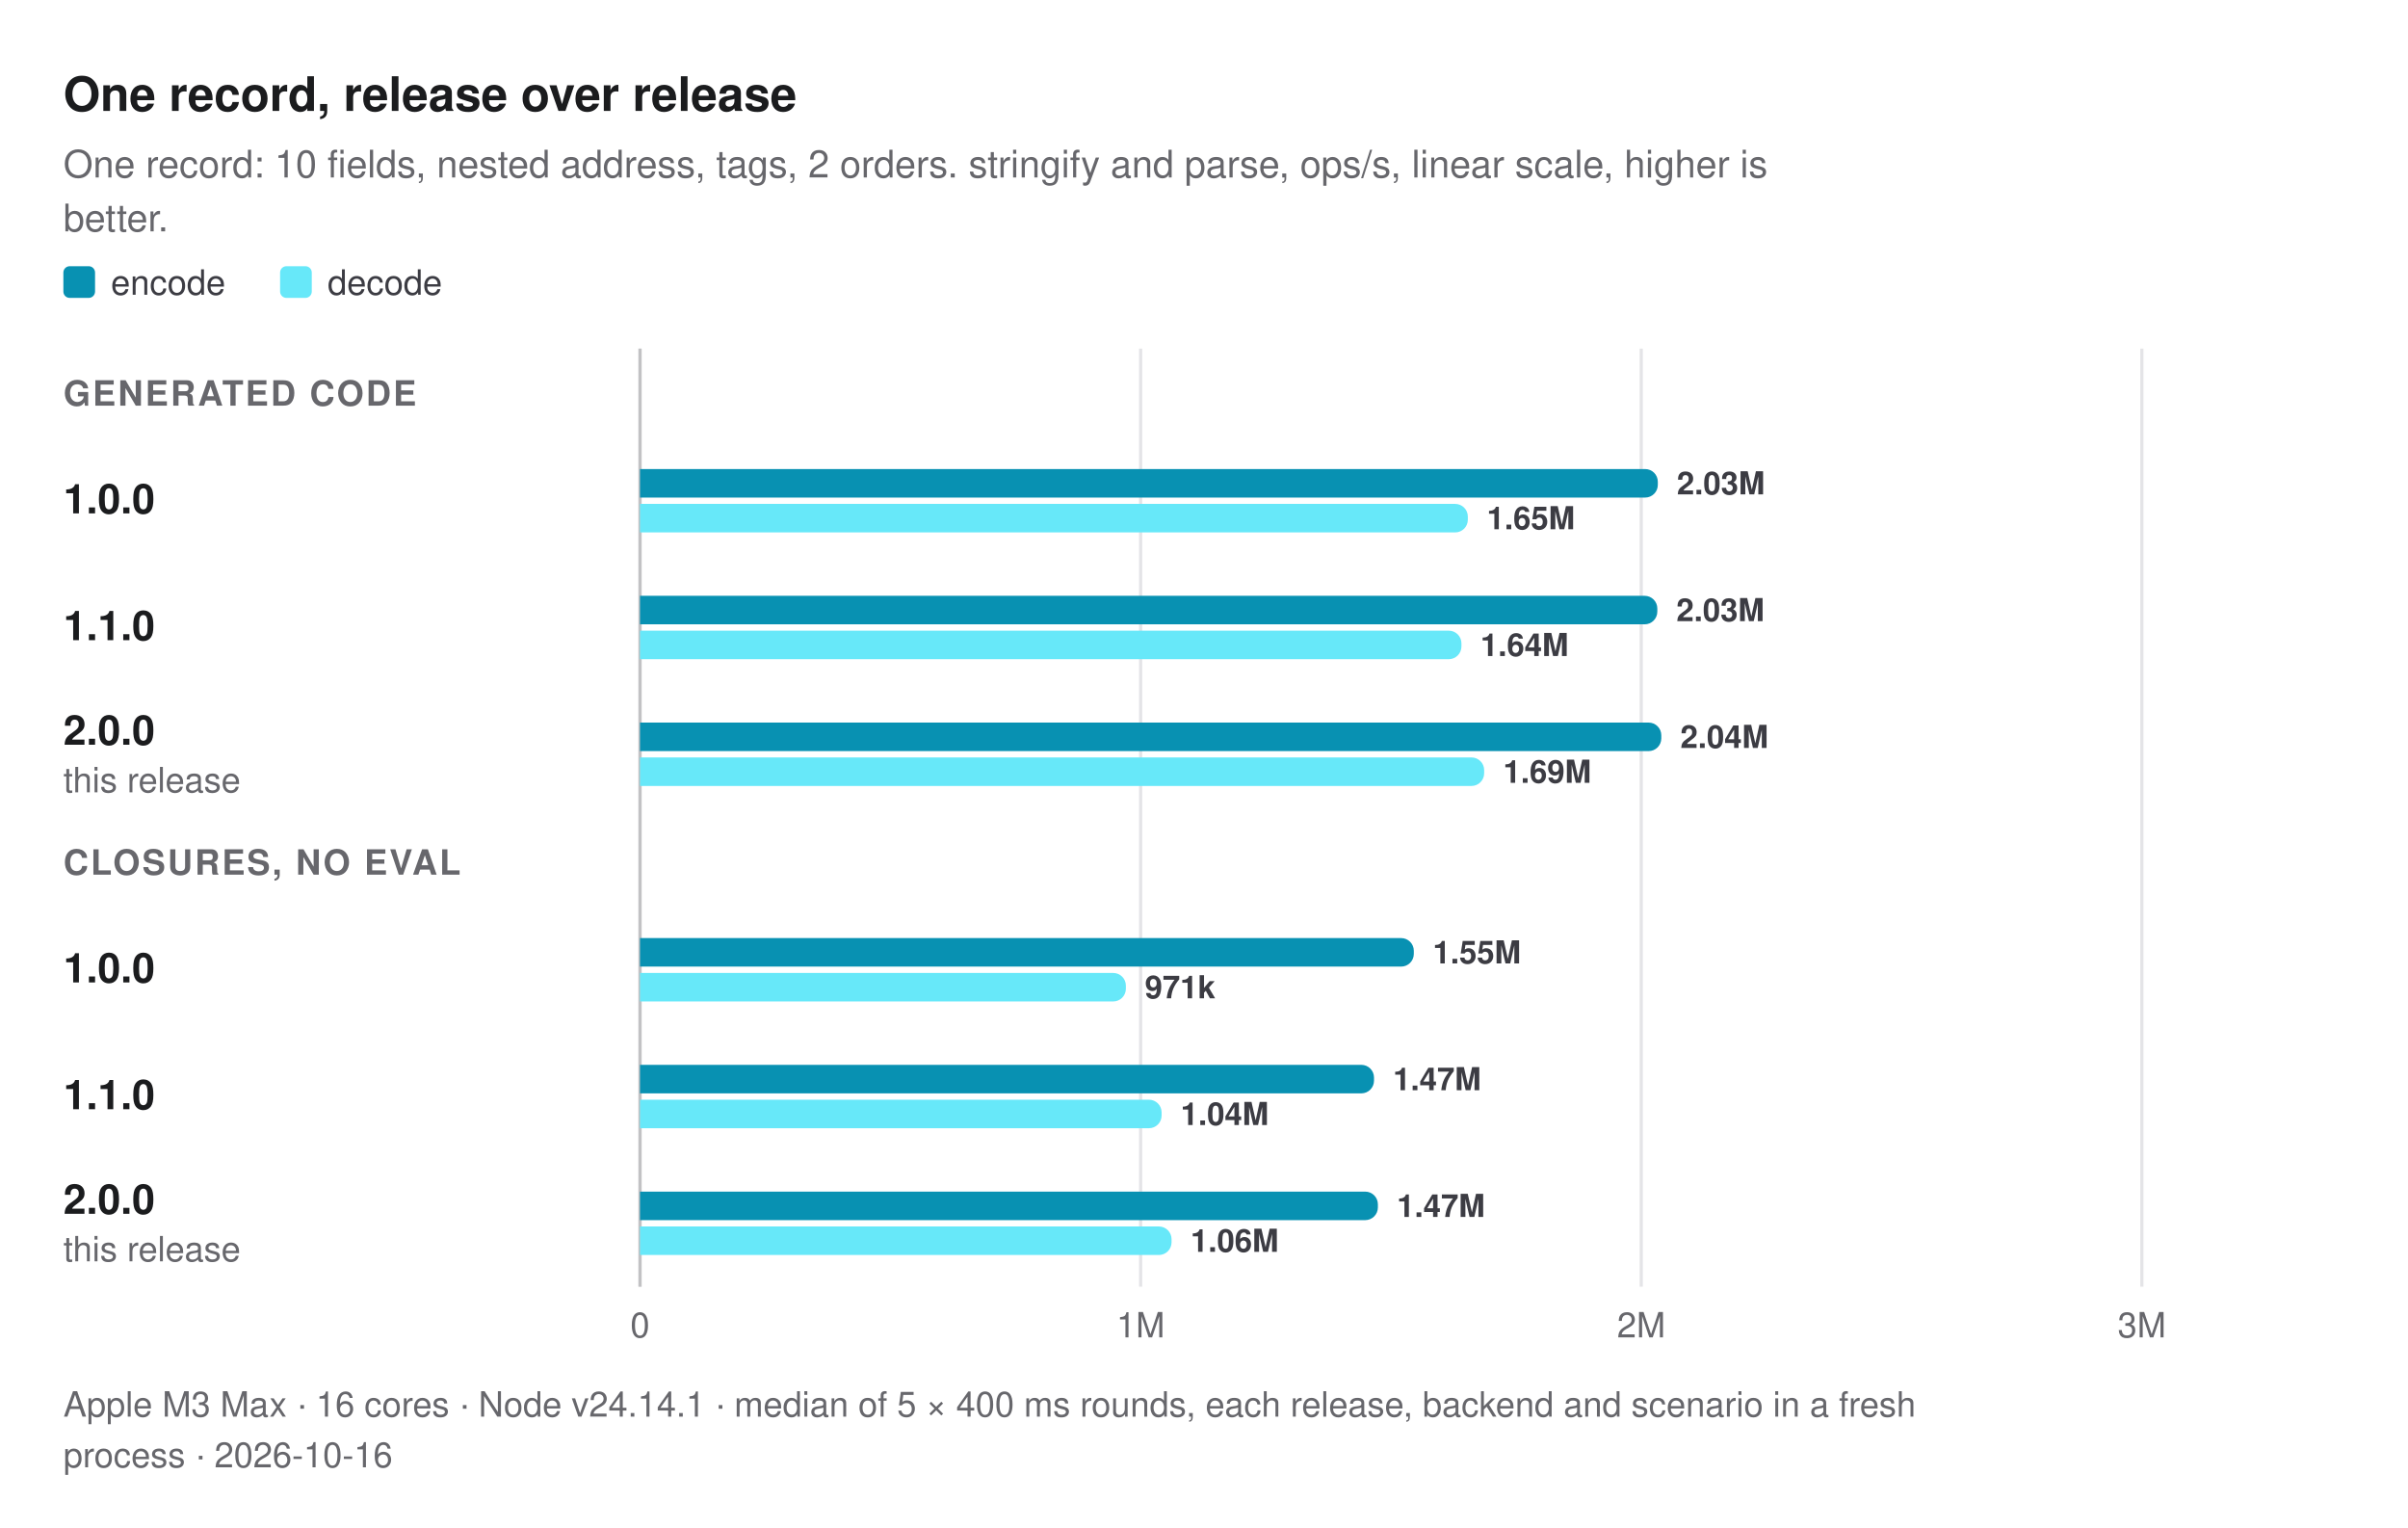
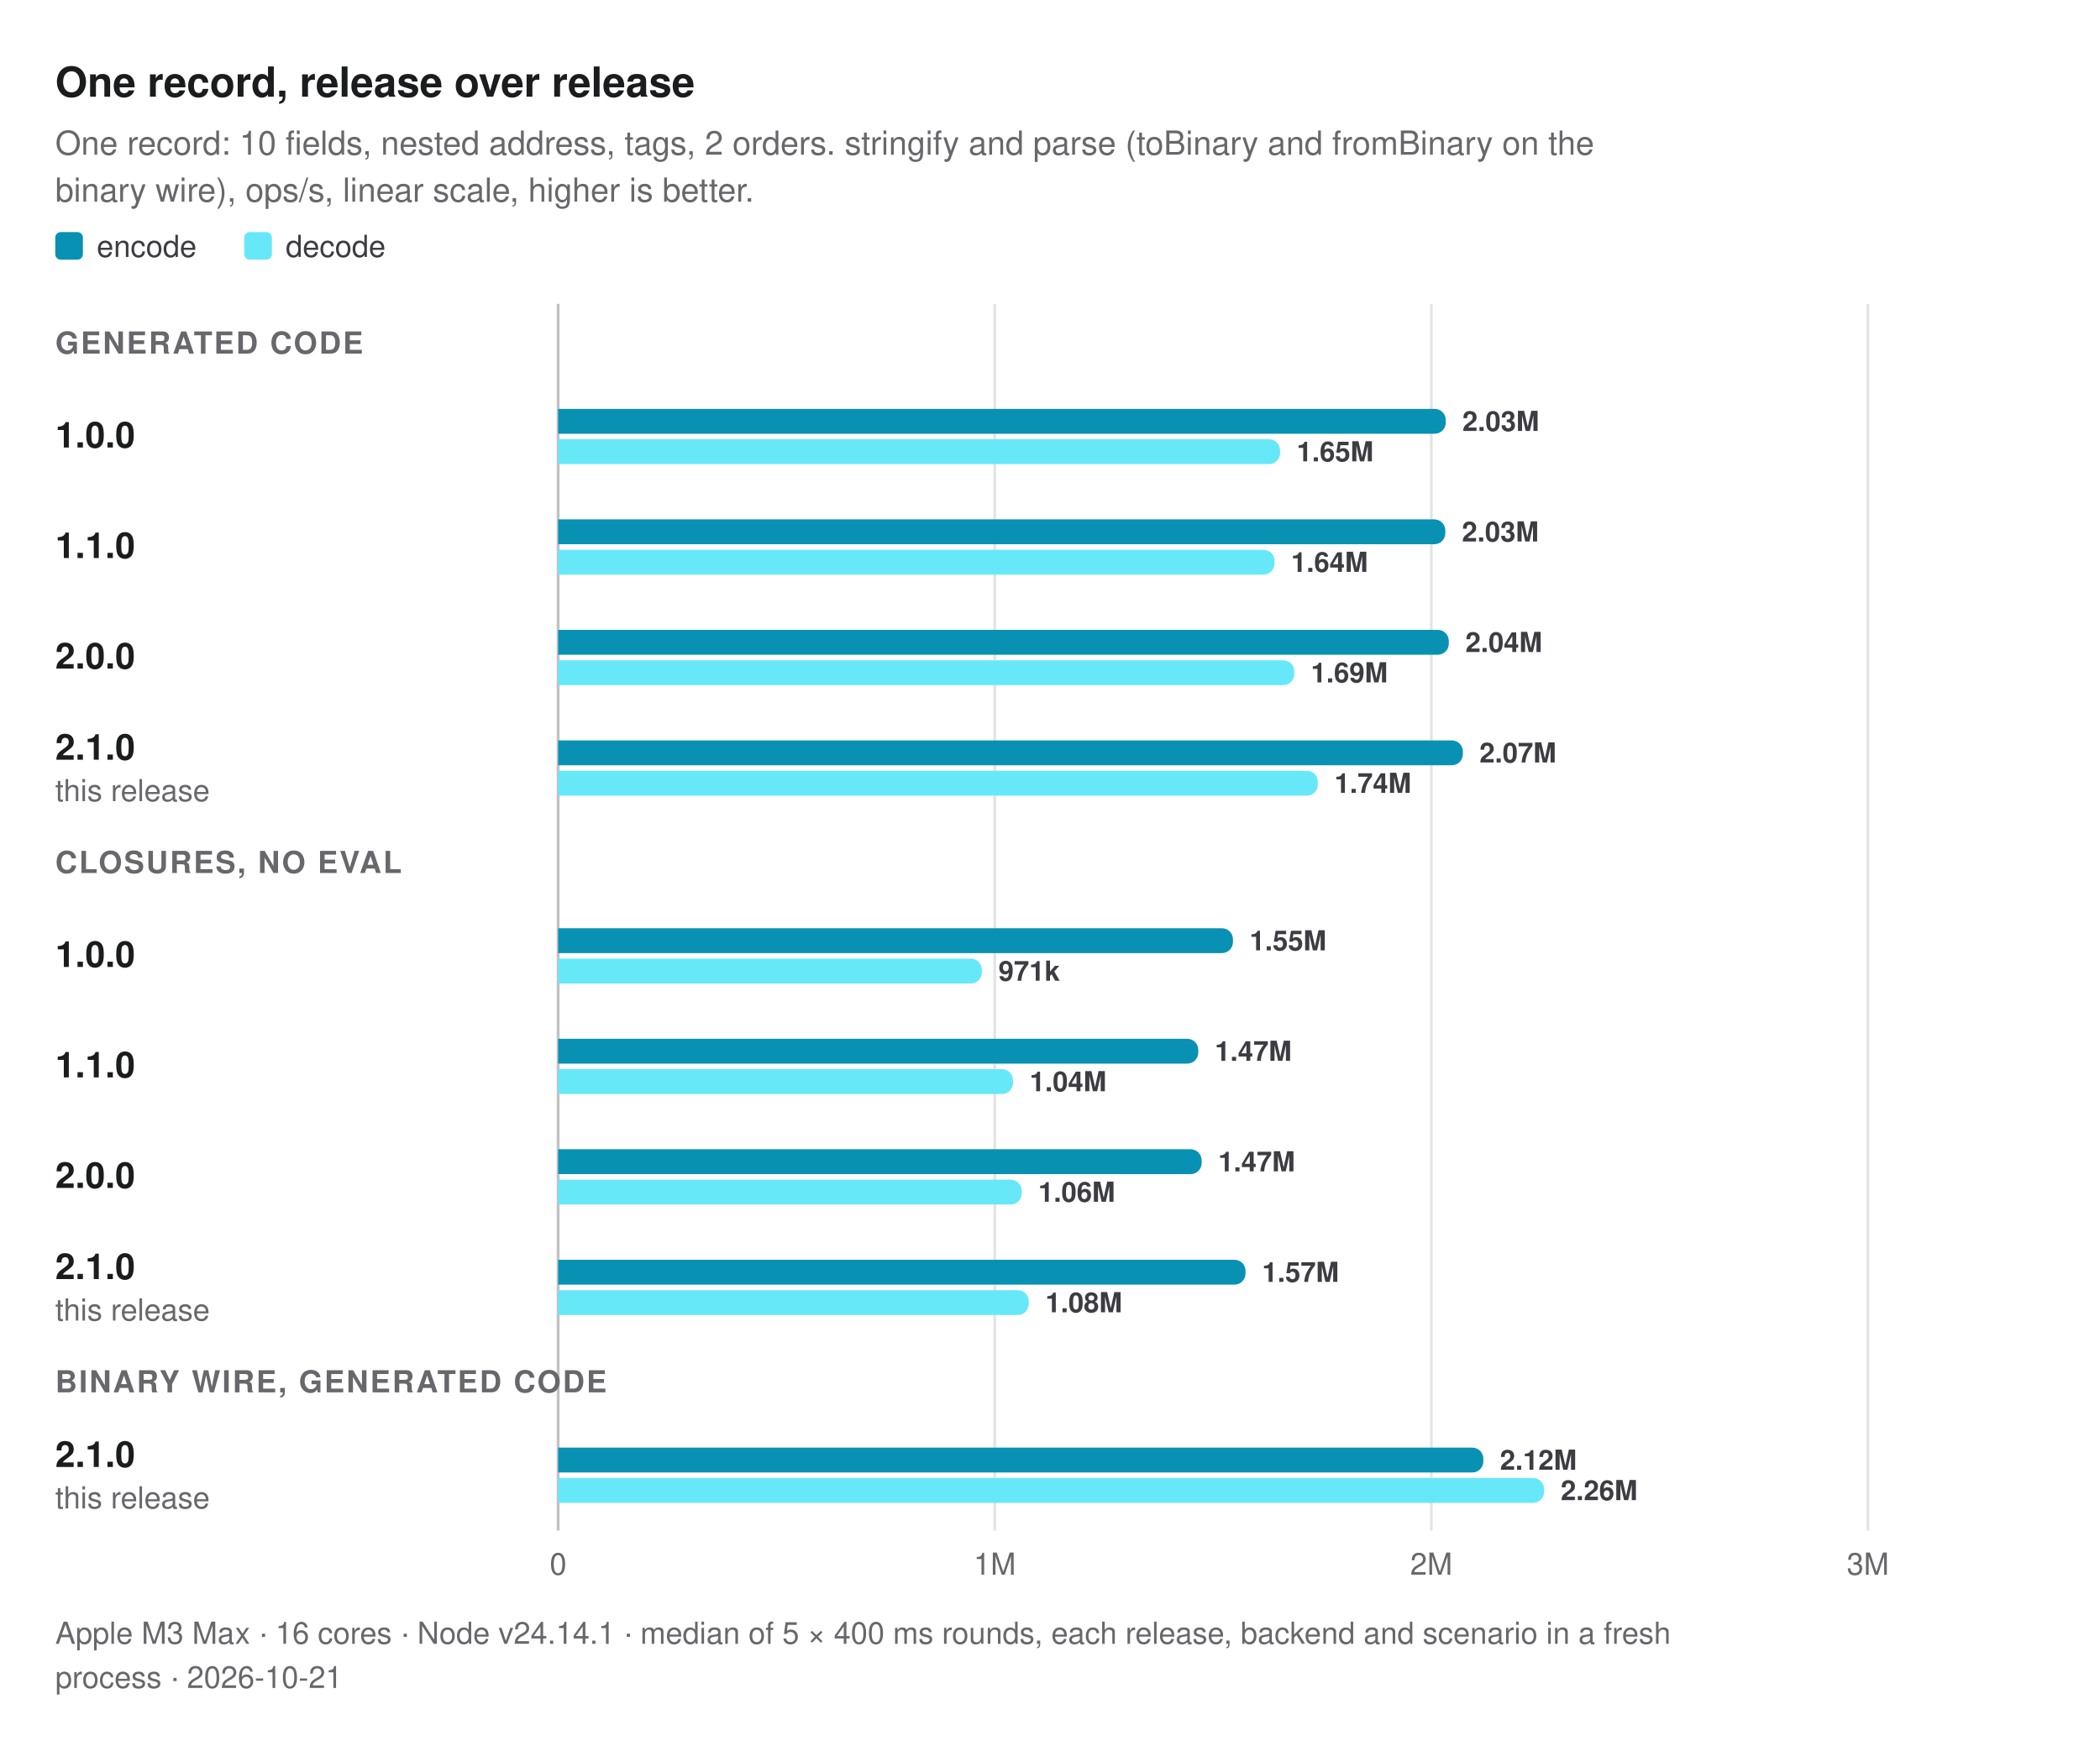
- <svg xmlns="http://www.w3.org/2000/svg" width="760" height="482" viewBox="0 0 760 482" role="img" aria-label="One record, release over release. One record: 10 fields, nested address, tags, 2 orders. stringify and parse, ops/s, linear scale, higher is better.">
+ <svg xmlns="http://www.w3.org/2000/svg" width="760" height="630" viewBox="0 0 760 630" role="img" aria-label="One record, release over release. One record: 10 fields, nested address, tags, 2 orders. stringify and parse (toBinary and fromBinary on the binary wire), ops/s, linear scale, higher is better.">
  <style>
  text { font-family: -apple-system, BlinkMacSystemFont, "Segoe UI", Helvetica, Arial, sans-serif; }
  .title { font-size: 15px; font-weight: 700; fill: #1b1c1e; }
  .subtitle, .caption { font-size: 12px; fill: #67676c; }
  .caption { font-size: 11px; }
  .group { font-size: 11px; font-weight: 600; letter-spacing: 0.06em; fill: #67676c; }
  .label { font-size: 13px; font-weight: 600; fill: #1b1c1e; }
  .label.primary, .label.secondary { font-weight: 700; }
  .sublabel { font-size: 11px; fill: #67676c; }
  .value { font-size: 12px; font-weight: 600; fill: #3c3c43; font-variant-numeric: tabular-nums; }
  .value.small { font-size: 10px; }
  .legend { font-size: 11px; fill: #3c3c43; }
  .tick { font-size: 11px; fill: #67676c; font-variant-numeric: tabular-nums; }
  .grid { stroke: #e4e4e7; stroke-width: 1; }
  .axis { stroke: #c2c2c4; stroke-width: 1; }
  .ref { stroke: #67676c; stroke-width: 1; stroke-dasharray: 3 3; }
  .bar { fill: #c9cad1; }
  .bar.primary { fill: #0891b2; }
  .bar.secondary { fill: #67e8f9; }
  @media (prefers-color-scheme: dark) {
    .title, .label { fill: #dfdfd6; }
    .subtitle, .caption, .group, .sublabel, .tick { fill: #98989f; }
    .value, .legend { fill: #c2c2c4; }
    .grid { stroke: #2e2e32; }
    .axis { stroke: #48484c; }
    .ref { stroke: #98989f; }
    .bar { fill: #4a4b53; }
    .bar.primary { fill: #22d3ee; }
    .bar.secondary { fill: #0e7490; }
  }
</style>
  <text class="title" x="20" y="35">One record, release over release</text>
-   <text class="subtitle" x="20" y="56">One record: 10 fields, nested address, tags, 2 orders. stringify and parse, ops/s, linear scale, higher is</text>
-   <text class="subtitle" x="20" y="73">better.</text>
+   <text class="subtitle" x="20" y="56">One record: 10 fields, nested address, tags, 2 orders. stringify and parse (toBinary and fromBinary on the</text>
+   <text class="subtitle" x="20" y="73">binary wire), ops/s, linear scale, higher is better.</text>
  <rect class="bar primary" x="20" y="84" width="10" height="10" rx="2" />
  <text class="legend" x="35" y="93">encode</text>
  <rect class="bar secondary" x="88.4" y="84" width="10" height="10" rx="2" />
  <text class="legend" x="103.4" y="93">decode</text>
-   <line class="grid" x1="202" y1="110" x2="202" y2="406" />
-   <text class="tick" x="202" y="422" text-anchor="middle">0</text>
-   <line class="grid" x1="360" y1="110" x2="360" y2="406" />
-   <text class="tick" x="360" y="422" text-anchor="middle">1M</text>
-   <line class="grid" x1="518" y1="110" x2="518" y2="406" />
-   <text class="tick" x="518" y="422" text-anchor="middle">2M</text>
-   <line class="grid" x1="676" y1="110" x2="676" y2="406" />
-   <text class="tick" x="676" y="422" text-anchor="middle">3M</text>
-   <line class="axis" x1="202" y1="110" x2="202" y2="406" />
+   <line class="grid" x1="202" y1="110" x2="202" y2="554" />
+   <text class="tick" x="202" y="570" text-anchor="middle">0</text>
+   <line class="grid" x1="360" y1="110" x2="360" y2="554" />
+   <text class="tick" x="360" y="570" text-anchor="middle">1M</text>
+   <line class="grid" x1="518" y1="110" x2="518" y2="554" />
+   <text class="tick" x="518" y="570" text-anchor="middle">2M</text>
+   <line class="grid" x1="676" y1="110" x2="676" y2="554" />
+   <text class="tick" x="676" y="570" text-anchor="middle">3M</text>
+   <line class="axis" x1="202" y1="110" x2="202" y2="554" />
  <text class="group" x="20" y="128">GENERATED CODE</text>
  <g>
    <text class="label" x="20" y="162">1.0.0</text>
    <path class="bar primary" d="M202,148H519.231A4,4 0 0 1 523.231,152V153A4,4 0 0 1 519.231,157H202Z" />
    <text class="value small" x="529.231" y="156">2.03M</text>
    <path class="bar secondary" d="M202,159H459.271A4,4 0 0 1 463.271,163V164A4,4 0 0 1 459.271,168H202Z" />
    <text class="value small" x="469.271" y="167">1.65M</text>
  </g>
  <g>
    <text class="label" x="20" y="202">1.1.0</text>
    <path class="bar primary" d="M202,188H519.076A4,4 0 0 1 523.076,192V193A4,4 0 0 1 519.076,197H202Z" />
    <text class="value small" x="529.076" y="196">2.03M</text>
    <path class="bar secondary" d="M202,199H457.252A4,4 0 0 1 461.252,203V204A4,4 0 0 1 457.252,208H202Z" />
    <text class="value small" x="467.252" y="207">1.64M</text>
  </g>
  <g>
-     <text class="label" x="20" y="235">2.0.0</text>
-     <text class="sublabel" x="20" y="250">this release</text>
+     <text class="label" x="20" y="242">2.0.0</text>
    <path class="bar primary" d="M202,228H520.332A4,4 0 0 1 524.332,232V233A4,4 0 0 1 520.332,237H202Z" />
    <text class="value small" x="530.332" y="236">2.04M</text>
    <path class="bar secondary" d="M202,239H464.423A4,4 0 0 1 468.423,243V244A4,4 0 0 1 464.423,248H202Z" />
    <text class="value small" x="474.423" y="247">1.69M</text>
  </g>
-   <text class="group" x="20" y="276">CLOSURES, NO EVAL</text>
  <g>
-     <text class="label" x="20" y="310">1.0.0</text>
-     <path class="bar primary" d="M202,296H442.22A4,4 0 0 1 446.22,300V301A4,4 0 0 1 442.22,305H202Z" />
-     <text class="value small" x="452.22" y="304">1.55M</text>
-     <path class="bar secondary" d="M202,307H351.343A4,4 0 0 1 355.343,311V312A4,4 0 0 1 351.343,316H202Z" />
-     <text class="value small" x="361.343" y="315">971k</text>
+     <text class="label" x="20" y="275">2.1.0</text>
+     <text class="sublabel" x="20" y="290">this release</text>
+     <path class="bar primary" d="M202,268H525.422A4,4 0 0 1 529.422,272V273A4,4 0 0 1 525.422,277H202Z" />
+     <text class="value small" x="535.422" y="276">2.07M</text>
+     <path class="bar secondary" d="M202,279H472.943A4,4 0 0 1 476.943,283V284A4,4 0 0 1 472.943,288H202Z" />
+     <text class="value small" x="482.943" y="287">1.74M</text>
+   </g>
+   <text class="group" x="20" y="316">CLOSURES, NO EVAL</text>
+   <g>
+     <text class="label" x="20" y="350">1.0.0</text>
+     <path class="bar primary" d="M202,336H442.22A4,4 0 0 1 446.22,340V341A4,4 0 0 1 442.22,345H202Z" />
+     <text class="value small" x="452.22" y="344">1.55M</text>
+     <path class="bar secondary" d="M202,347H351.343A4,4 0 0 1 355.343,351V352A4,4 0 0 1 351.343,356H202Z" />
+     <text class="value small" x="361.343" y="355">971k</text>
  </g>
  <g>
-     <text class="label" x="20" y="350">1.1.0</text>
-     <path class="bar primary" d="M202,336H429.657A4,4 0 0 1 433.657,340V341A4,4 0 0 1 429.657,345H202Z" />
-     <text class="value small" x="439.657" y="344">1.47M</text>
-     <path class="bar secondary" d="M202,347H362.624A4,4 0 0 1 366.624,351V352A4,4 0 0 1 362.624,356H202Z" />
-     <text class="value small" x="372.624" y="355">1.04M</text>
+     <text class="label" x="20" y="390">1.1.0</text>
+     <path class="bar primary" d="M202,376H429.657A4,4 0 0 1 433.657,380V381A4,4 0 0 1 429.657,385H202Z" />
+     <text class="value small" x="439.657" y="384">1.47M</text>
+     <path class="bar secondary" d="M202,387H362.624A4,4 0 0 1 366.624,391V392A4,4 0 0 1 362.624,396H202Z" />
+     <text class="value small" x="372.624" y="395">1.04M</text>
  </g>
  <g>
-     <text class="label" x="20" y="383">2.0.0</text>
-     <text class="sublabel" x="20" y="398">this release</text>
-     <path class="bar primary" d="M202,376H430.882A4,4 0 0 1 434.882,380V381A4,4 0 0 1 430.882,385H202Z" />
-     <text class="value small" x="440.882" y="384">1.47M</text>
-     <path class="bar secondary" d="M202,387H365.76A4,4 0 0 1 369.76,391V392A4,4 0 0 1 365.76,396H202Z" />
-     <text class="value small" x="375.76" y="395">1.06M</text>
+     <text class="label" x="20" y="430">2.0.0</text>
+     <path class="bar primary" d="M202,416H430.882A4,4 0 0 1 434.882,420V421A4,4 0 0 1 430.882,425H202Z" />
+     <text class="value small" x="440.882" y="424">1.47M</text>
+     <path class="bar secondary" d="M202,427H365.76A4,4 0 0 1 369.76,431V432A4,4 0 0 1 365.76,436H202Z" />
+     <text class="value small" x="375.76" y="435">1.06M</text>
  </g>
-   <text class="caption" x="20" y="447">Apple M3 Max · 16 cores · Node v24.14.1 · median of 5 × 400 ms rounds, each release, backend and scenario in a fresh</text>
-   <text class="caption" x="20" y="463">process · 2026-10-16</text>
+   <g>
+     <text class="label" x="20" y="463">2.1.0</text>
+     <text class="sublabel" x="20" y="478">this release</text>
+     <path class="bar primary" d="M202,456H446.756A4,4 0 0 1 450.756,460V461A4,4 0 0 1 446.756,465H202Z" />
+     <text class="value small" x="456.756" y="464">1.57M</text>
+     <path class="bar secondary" d="M202,467H368.317A4,4 0 0 1 372.317,471V472A4,4 0 0 1 368.317,476H202Z" />
+     <text class="value small" x="378.317" y="475">1.08M</text>
+   </g>
+   <text class="group" x="20" y="504">BINARY WIRE, GENERATED CODE</text>
+   <g>
+     <text class="label" x="20" y="531">2.1.0</text>
+     <text class="sublabel" x="20" y="546">this release</text>
+     <path class="bar primary" d="M202,524H532.827A4,4 0 0 1 536.827,528V529A4,4 0 0 1 532.827,533H202Z" />
+     <text class="value small" x="542.827" y="532">2.12M</text>
+     <path class="bar secondary" d="M202,535H554.823A4,4 0 0 1 558.823,539V540A4,4 0 0 1 554.823,544H202Z" />
+     <text class="value small" x="564.823" y="543">2.26M</text>
+   </g>
+   <text class="caption" x="20" y="595">Apple M3 Max · 16 cores · Node v24.14.1 · median of 5 × 400 ms rounds, each release, backend and scenario in a fresh</text>
+   <text class="caption" x="20" y="611">process · 2026-10-21</text>
</svg>
